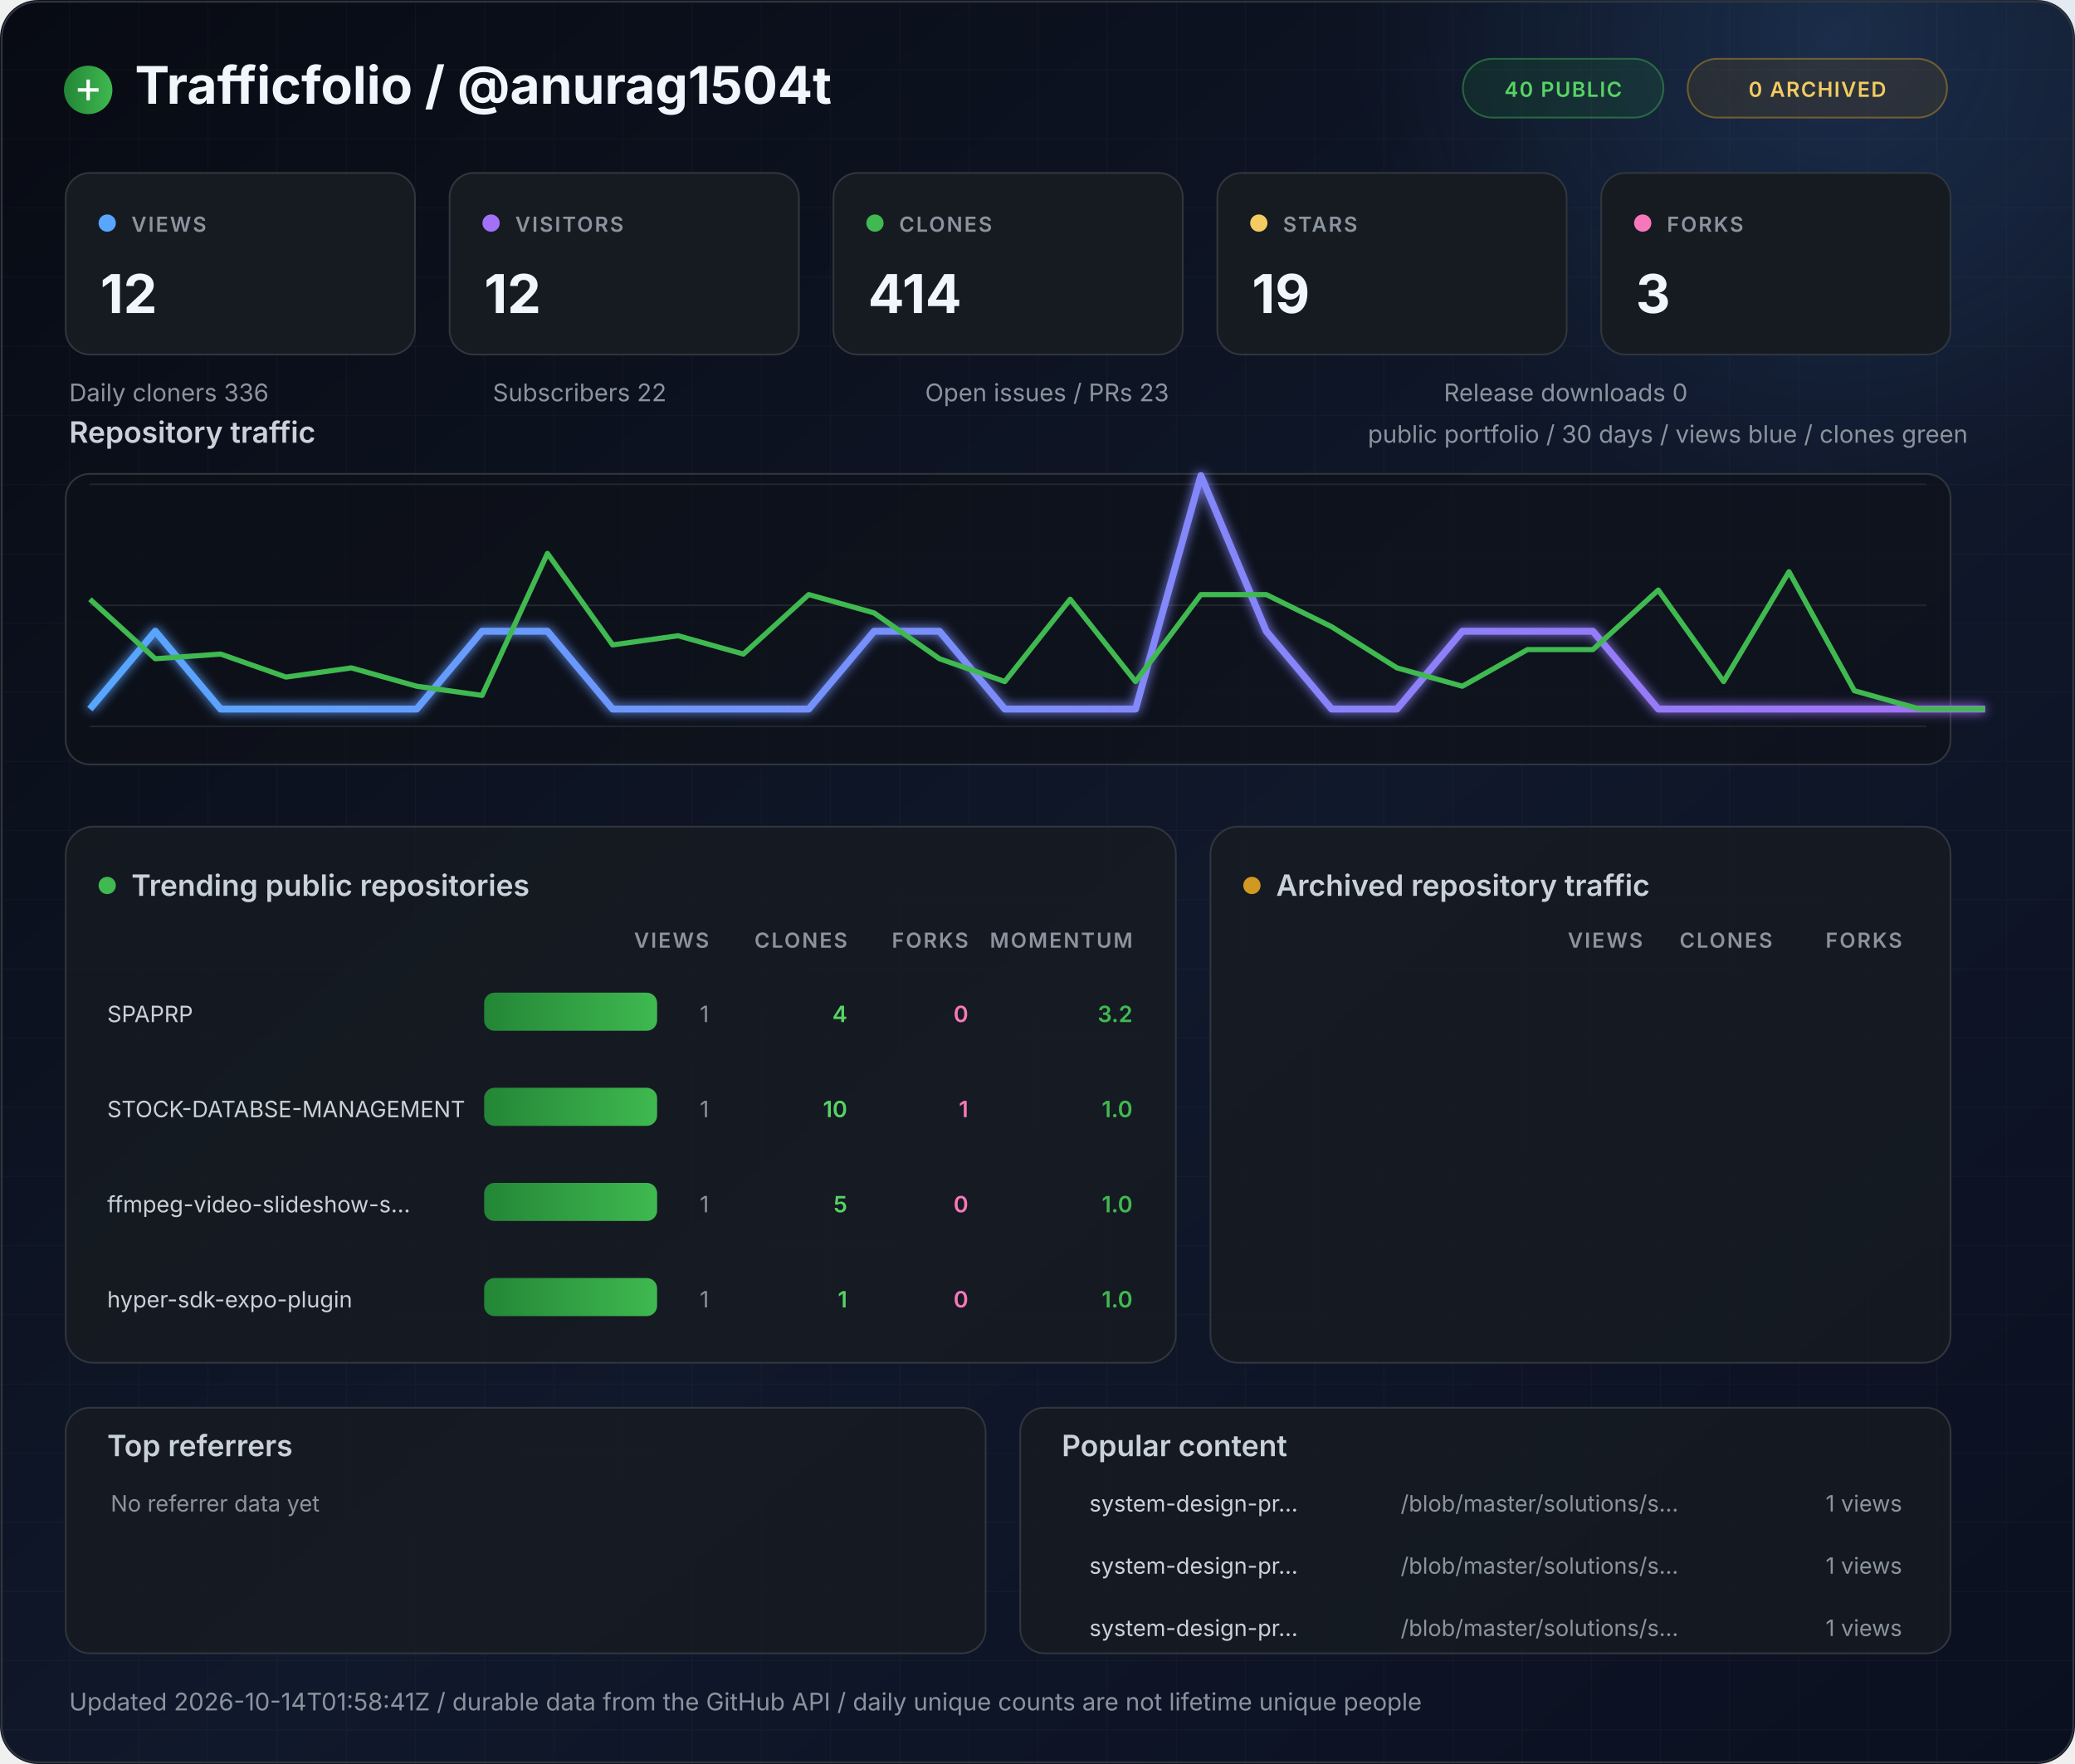
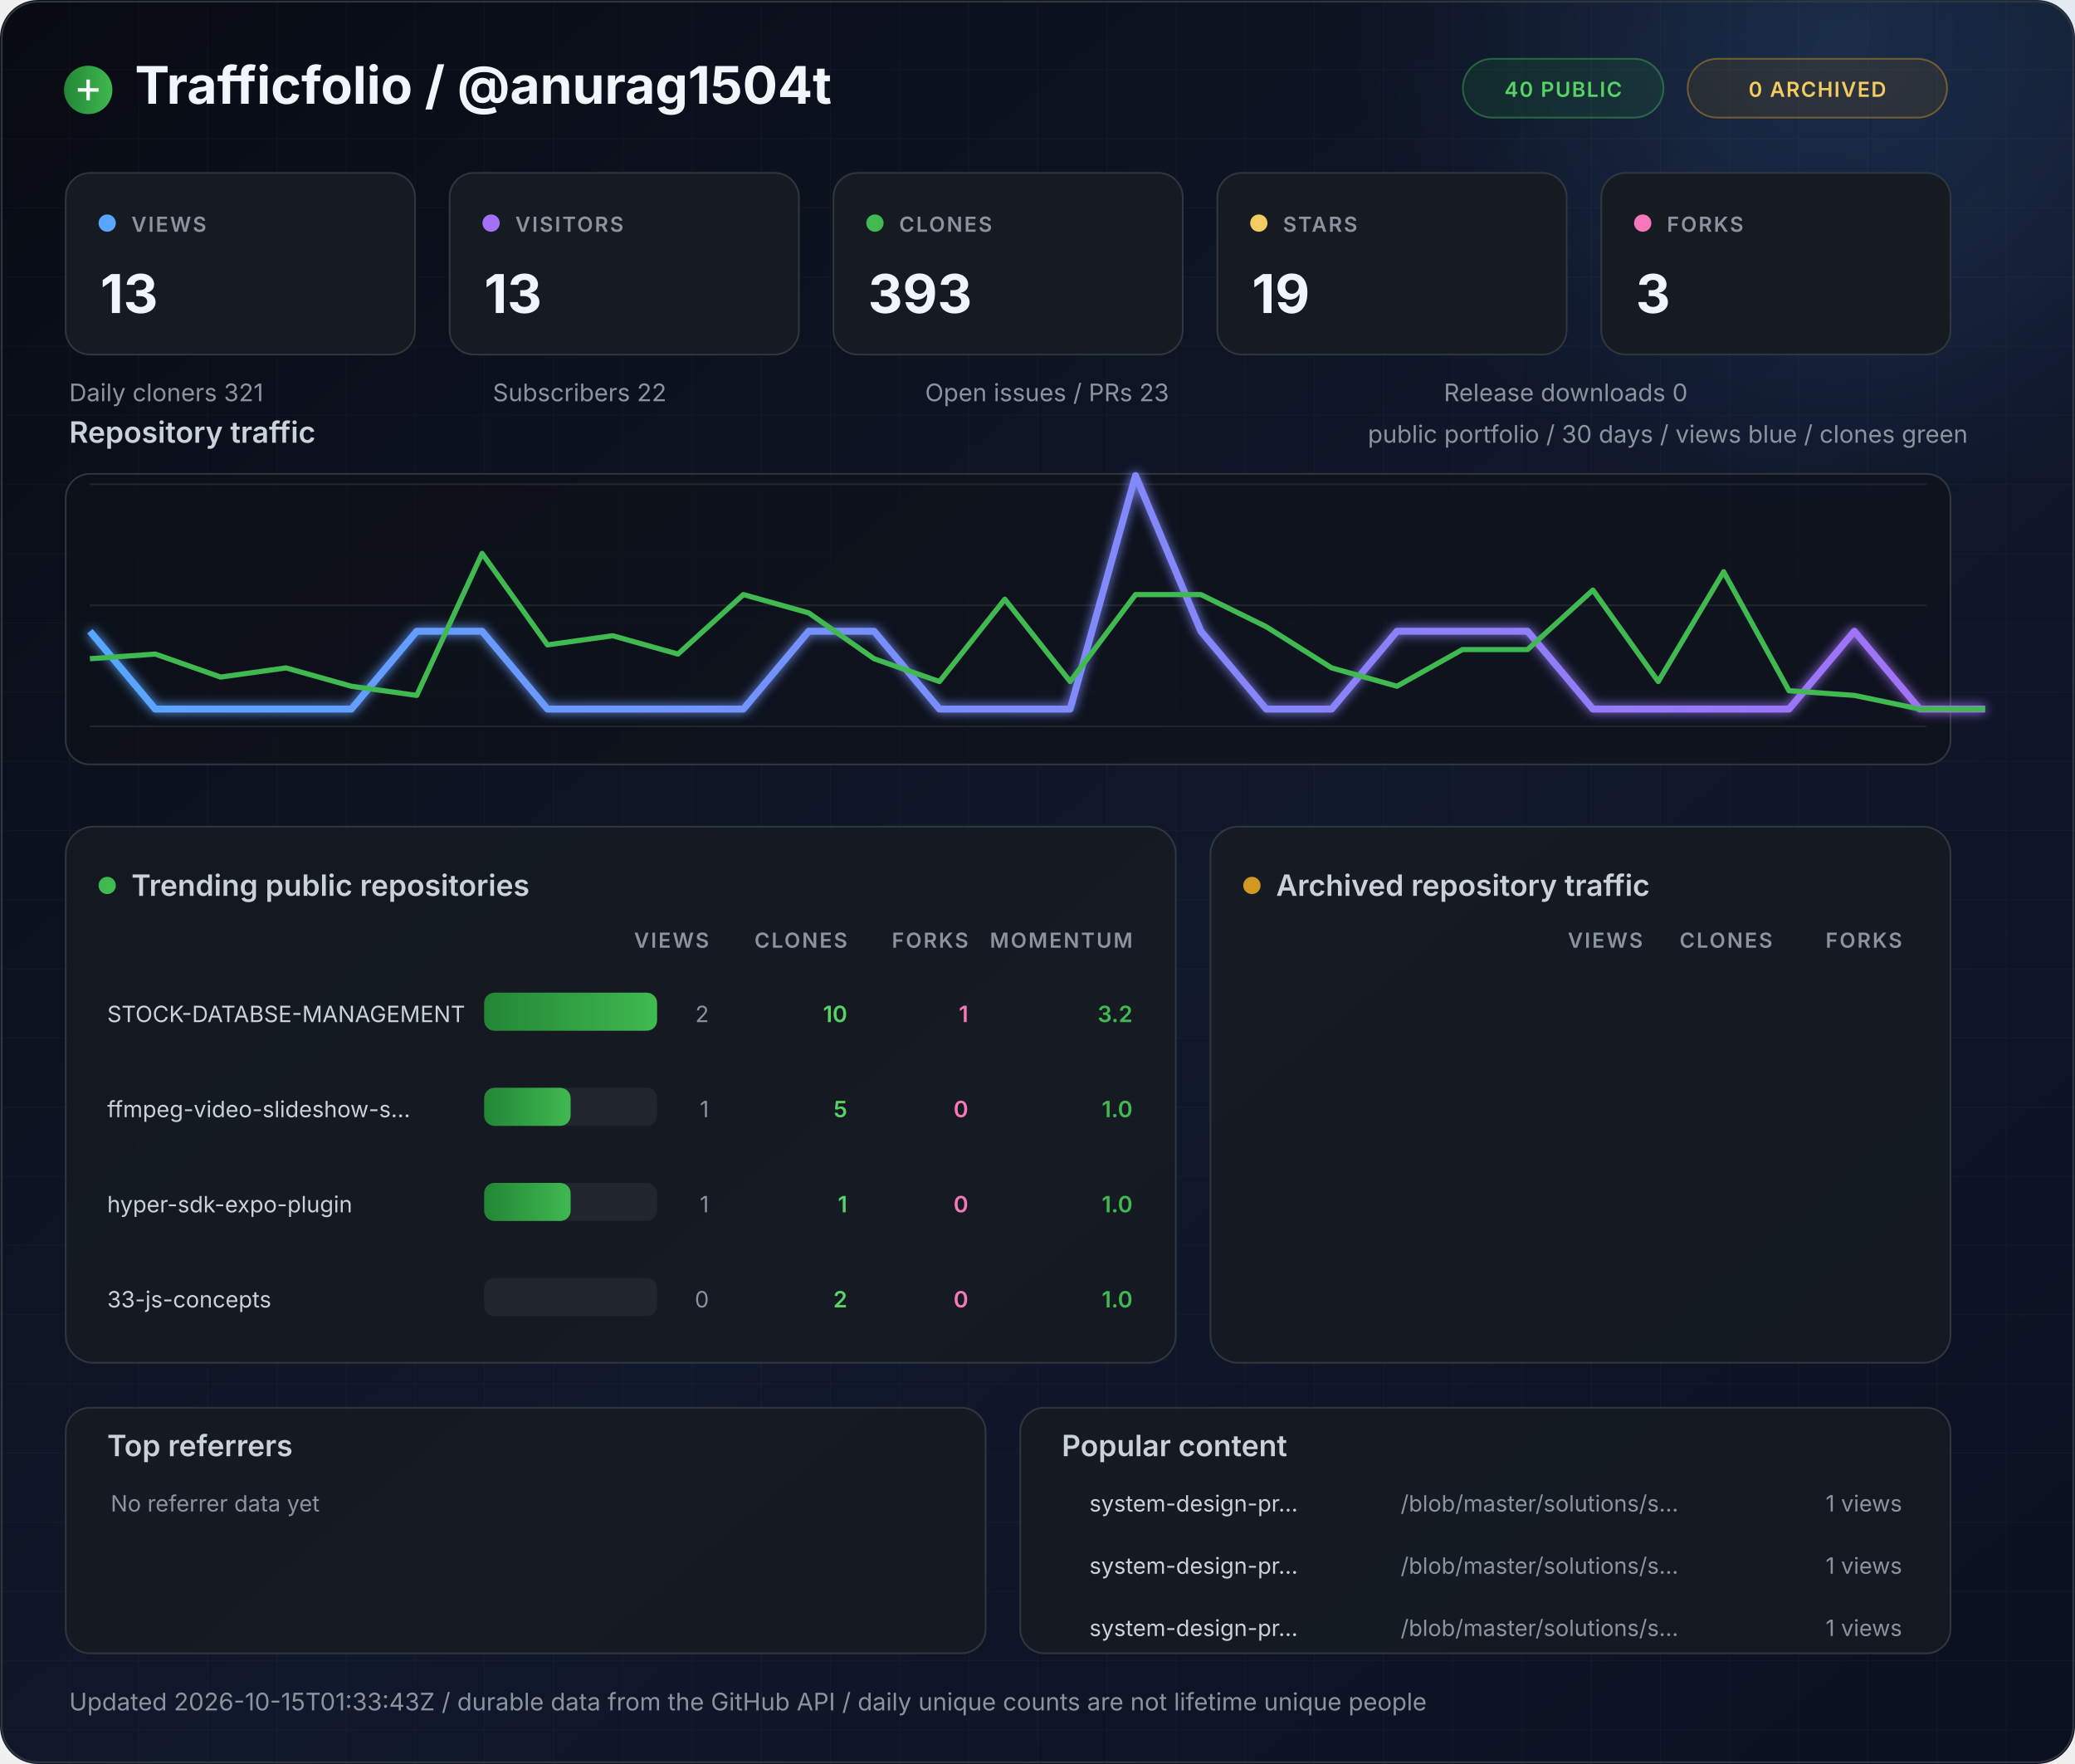
<svg xmlns="http://www.w3.org/2000/svg" width="1200" height="1020" viewBox="0 0 1200 1020" role="img" aria-label="Trafficfolio GitHub analytics dashboard for anurag1504t">
  <defs>
    <linearGradient id="bg" x1="0" y1="0" x2="1" y2="1">
      <stop stop-color="#080b13" />
      <stop offset=".55" stop-color="#10182b" />
      <stop offset="1" stop-color="#0b1020" />
    </linearGradient>
    <linearGradient id="line" x1="0" y1="0" x2="1" y2="0">
      <stop stop-color="#58a6ff" />
      <stop offset="1" stop-color="#a371f7" />
    </linearGradient>
    <linearGradient id="bar" x1="0" y1="0" x2="1" y2="0">
      <stop stop-color="#238636" />
      <stop offset="1" stop-color="#3fb950" />
    </linearGradient>
    <linearGradient id="archiveBar" x1="0" y1="0" x2="1" y2="0">
      <stop stop-color="#9e6a03" />
      <stop offset="1" stop-color="#f2cc60" />
    </linearGradient>
    <radialGradient id="ambient">
      <stop stop-color="#58a6ff" stop-opacity=".16" />
      <stop offset="1" stop-color="#58a6ff" stop-opacity="0" />
    </radialGradient>
    <pattern id="grid" width="40" height="40" patternUnits="userSpaceOnUse">
      <path d="M40 0H0V40" fill="none" stroke="#ffffff" stroke-opacity=".025" />
    </pattern>
    <filter id="glow">
      <feGaussianBlur stdDeviation="3" result="b" />
      <feMerge>
        <feMergeNode in="b" />
        <feMergeNode in="SourceGraphic" />
      </feMerge>
    </filter>
    <style>
    .title{font:750 30px -apple-system,BlinkMacSystemFont,"Segoe UI",sans-serif;fill:#f0f6fc}
    .subtitle{font:14px -apple-system,BlinkMacSystemFont,"Segoe UI",sans-serif;fill:#8b949e}
    .label{font:600 12px -apple-system,BlinkMacSystemFont,"Segoe UI",sans-serif;fill:#8b949e;letter-spacing:1px}
    .metric{font:700 31px -apple-system,BlinkMacSystemFont,"Segoe UI",sans-serif;fill:#f0f6fc}
    .section{font:600 17px -apple-system,BlinkMacSystemFont,"Segoe UI",sans-serif;fill:#c9d1d9}
    .repo,.value,.trend,.archive,.clone,.fork{font:13px -apple-system,BlinkMacSystemFont,"Segoe UI",sans-serif;fill:#c9d1d9}
    .value{fill:#8b949e} .trend{fill:#3fb950;font-weight:600} .archive{fill:#d29922}
    .clone{fill:#56d364;font-weight:600} .fork{fill:#f778ba;font-weight:600}
    .pill{font:600 12px -apple-system,BlinkMacSystemFont,"Segoe UI",sans-serif;letter-spacing:.7px}
  </style>
  </defs>
  <rect width="1200" height="1020" rx="22" fill="url(#bg)" />
  <rect width="1200" height="1020" rx="22" fill="url(#grid)" />
  <circle cx="1060" cy="20" r="280" fill="url(#ambient)" />
  <rect x="1" y="1" width="1198" height="1018" rx="21" fill="none" stroke="#30363d" />
  <circle cx="51" cy="52" r="14" fill="url(#bar)" />
  <path d="M45 52h12M51 46v12" stroke="#fff" stroke-width="2" />
  <text x="78" y="60" class="title">Trafficfolio / @anurag1504t</text>
  <rect x="846" y="34" width="116" height="34" rx="17" fill="#238636" fill-opacity=".16" stroke="#3fb950" stroke-opacity=".45" />
  <text x="904" y="56" text-anchor="middle" class="pill" fill="#56d364">40 PUBLIC</text>
  <rect x="976" y="34" width="150" height="34" rx="17" fill="#9e6a03" fill-opacity=".14" stroke="#d29922" stroke-opacity=".45" />
  <text x="1051" y="56" text-anchor="middle" class="pill" fill="#f2cc60">0 ARCHIVED</text>
  <rect x="38" y="100" width="202" height="105" rx="14" fill="#161b22" stroke="#30363d" />
  <circle cx="62" cy="129" r="5" fill="#58a6ff" />
  <text x="76" y="134" class="label">VIEWS</text>
-   <text x="58" y="181" class="metric">12</text>
+   <text x="58" y="181" class="metric">13</text>
  <rect x="260" y="100" width="202" height="105" rx="14" fill="#161b22" stroke="#30363d" />
  <circle cx="284" cy="129" r="5" fill="#a371f7" />
  <text x="298" y="134" class="label">VISITORS</text>
-   <text x="280" y="181" class="metric">12</text>
+   <text x="280" y="181" class="metric">13</text>
  <rect x="482" y="100" width="202" height="105" rx="14" fill="#161b22" stroke="#30363d" />
  <circle cx="506" cy="129" r="5" fill="#3fb950" />
  <text x="520" y="134" class="label">CLONES</text>
-   <text x="502" y="181" class="metric">414</text>
+   <text x="502" y="181" class="metric">393</text>
  <rect x="704" y="100" width="202" height="105" rx="14" fill="#161b22" stroke="#30363d" />
  <circle cx="728" cy="129" r="5" fill="#f2cc60" />
  <text x="742" y="134" class="label">STARS</text>
  <text x="724" y="181" class="metric">19</text>
  <rect x="926" y="100" width="202" height="105" rx="14" fill="#161b22" stroke="#30363d" />
  <circle cx="950" cy="129" r="5" fill="#f778ba" />
  <text x="964" y="134" class="label">FORKS</text>
  <text x="946" y="181" class="metric">3</text>
-   <text x="40" y="232" class="subtitle">Daily cloners 336</text>
+   <text x="40" y="232" class="subtitle">Daily cloners 321</text>
  <text x="285" y="232" class="subtitle">Subscribers 22</text>
  <text x="535" y="232" class="subtitle">Open issues / PRs 23</text>
  <text x="835" y="232" class="subtitle">Release downloads 0</text>
  <text x="40" y="256" class="section">Repository traffic</text>
  <text x="1138" y="256" text-anchor="end" class="subtitle">public portfolio / 30 days / views blue / clones green</text>
  <rect x="38" y="274" width="1090" height="168" rx="14" fill="#0d1117" fill-opacity=".62" stroke="#30363d" />
  <line x1="52" y1="420" x2="1114" y2="420" stroke="#21262d" />
  <line x1="52" y1="350" x2="1114" y2="350" stroke="#21262d" />
  <line x1="52" y1="280" x2="1114" y2="280" stroke="#21262d" />
-   <polyline points="52.0,410.0 89.8,365.0 127.6,410.0 165.4,410.0 203.2,410.0 241.0,410.0 278.8,365.0 316.6,365.0 354.3,410.0 392.1,410.0 429.9,410.0 467.7,410.0 505.5,365.0 543.3,365.0 581.1,410.0 618.9,410.0 656.7,410.0 694.5,275.0 732.3,365.0 770.1,410.0 807.9,410.0 845.7,365.0 883.4,365.0 921.2,365.0 959.0,410.0 996.8,410.0 1034.6,410.0 1072.4,410.0 1110.2,410.0 1148.0,410.0" fill="none" stroke="url(#line)" stroke-width="4" stroke-linejoin="round" filter="url(#glow)" />
-   <polyline points="52.0,346.5 89.8,380.9 127.6,378.2 165.4,391.5 203.2,386.2 241.0,396.8 278.8,402.1 316.6,320.0 354.3,372.9 392.1,367.6 429.9,378.2 467.7,343.8 505.5,354.4 543.3,380.9 581.1,394.1 618.9,346.5 656.7,394.1 694.5,343.8 732.3,343.8 770.1,362.4 807.9,386.2 845.7,396.8 883.4,375.6 921.2,375.6 959.0,341.2 996.8,394.1 1034.6,330.6 1072.4,399.4 1110.2,410.0 1148.0,410.0" fill="none" stroke="#3fb950" stroke-width="3" stroke-linejoin="round" />
+   <polyline points="52.0,365.0 89.8,410.0 127.6,410.0 165.4,410.0 203.2,410.0 241.0,365.0 278.8,365.0 316.6,410.0 354.3,410.0 392.1,410.0 429.9,410.0 467.7,365.0 505.5,365.0 543.3,410.0 581.1,410.0 618.9,410.0 656.7,275.0 694.5,365.0 732.3,410.0 770.1,410.0 807.9,365.0 845.7,365.0 883.4,365.0 921.2,410.0 959.0,410.0 996.8,410.0 1034.6,410.0 1072.4,365.0 1110.2,410.0 1148.0,410.0" fill="none" stroke="url(#line)" stroke-width="4" stroke-linejoin="round" filter="url(#glow)" />
+   <polyline points="52.0,380.9 89.8,378.2 127.6,391.5 165.4,386.2 203.2,396.8 241.0,402.1 278.8,320.0 316.6,372.9 354.3,367.6 392.1,378.2 429.9,343.8 467.7,354.4 505.5,380.9 543.3,394.1 581.1,346.5 618.9,394.1 656.7,343.8 694.5,343.8 732.3,362.4 770.1,386.2 807.9,396.8 845.7,375.6 883.4,375.6 921.2,341.2 959.0,394.1 996.8,330.6 1034.6,399.4 1072.4,402.1 1110.2,410.0 1148.0,410.0" fill="none" stroke="#3fb950" stroke-width="3" stroke-linejoin="round" />
  <rect x="38" y="478" width="642" height="310" rx="16" fill="#161b22" fill-opacity=".82" stroke="#30363d" />
  <circle cx="62" cy="512" r="5" fill="#3fb950" />
  <text x="76" y="518" class="section">Trending public repositories</text>
  <text x="410" y="548" text-anchor="end" class="label">VIEWS</text>
  <text x="490" y="548" text-anchor="end" class="label">CLONES</text>
  <text x="560" y="548" text-anchor="end" class="label">FORKS</text>
  <text x="655" y="548" text-anchor="end" class="label">MOMENTUM</text>
-   <text x="62" y="591" class="repo">SPAPRP</text>
+   <text x="62" y="591" class="repo">STOCK-DATABSE-MANAGEMENT</text>
  <rect x="280" y="574" width="100" height="22" rx="6" fill="#21262d" />
  <rect x="280" y="574" width="100" height="22" rx="6" fill="url(#bar)" />
-   <text x="410" y="591" text-anchor="end" class="value">1</text>
-   <text x="490" y="591" text-anchor="end" class="clone">4</text>
-   <text x="560" y="591" text-anchor="end" class="fork">0</text>
+   <text x="410" y="591" text-anchor="end" class="value">2</text>
+   <text x="490" y="591" text-anchor="end" class="clone">10</text>
+   <text x="560" y="591" text-anchor="end" class="fork">1</text>
  <text x="655" y="591" text-anchor="end" class="trend">3.2</text>
-   <text x="62" y="646" class="repo">STOCK-DATABSE-MANAGEMENT</text>
+   <text x="62" y="646" class="repo">ffmpeg-video-slideshow-s...</text>
  <rect x="280" y="629" width="100" height="22" rx="6" fill="#21262d" />
-   <rect x="280" y="629" width="100" height="22" rx="6" fill="url(#bar)" />
+   <rect x="280" y="629" width="50" height="22" rx="6" fill="url(#bar)" />
  <text x="410" y="646" text-anchor="end" class="value">1</text>
-   <text x="490" y="646" text-anchor="end" class="clone">10</text>
-   <text x="560" y="646" text-anchor="end" class="fork">1</text>
+   <text x="490" y="646" text-anchor="end" class="clone">5</text>
+   <text x="560" y="646" text-anchor="end" class="fork">0</text>
  <text x="655" y="646" text-anchor="end" class="trend">1.0</text>
-   <text x="62" y="701" class="repo">ffmpeg-video-slideshow-s...</text>
+   <text x="62" y="701" class="repo">hyper-sdk-expo-plugin</text>
  <rect x="280" y="684" width="100" height="22" rx="6" fill="#21262d" />
-   <rect x="280" y="684" width="100" height="22" rx="6" fill="url(#bar)" />
+   <rect x="280" y="684" width="50" height="22" rx="6" fill="url(#bar)" />
  <text x="410" y="701" text-anchor="end" class="value">1</text>
-   <text x="490" y="701" text-anchor="end" class="clone">5</text>
+   <text x="490" y="701" text-anchor="end" class="clone">1</text>
  <text x="560" y="701" text-anchor="end" class="fork">0</text>
  <text x="655" y="701" text-anchor="end" class="trend">1.0</text>
-   <text x="62" y="756" class="repo">hyper-sdk-expo-plugin</text>
+   <text x="62" y="756" class="repo">33-js-concepts</text>
  <rect x="280" y="739" width="100" height="22" rx="6" fill="#21262d" />
-   <rect x="280" y="739" width="100" height="22" rx="6" fill="url(#bar)" />
-   <text x="410" y="756" text-anchor="end" class="value">1</text>
-   <text x="490" y="756" text-anchor="end" class="clone">1</text>
+   <rect x="280" y="739" width="0" height="22" rx="6" fill="url(#bar)" />
+   <text x="410" y="756" text-anchor="end" class="value">0</text>
+   <text x="490" y="756" text-anchor="end" class="clone">2</text>
  <text x="560" y="756" text-anchor="end" class="fork">0</text>
  <text x="655" y="756" text-anchor="end" class="trend">1.0</text>
  <rect x="700" y="478" width="428" height="310" rx="16" fill="#161b22" fill-opacity=".82" stroke="#30363d" />
  <circle cx="724" cy="512" r="5" fill="#d29922" />
  <text x="738" y="518" class="section">Archived repository traffic</text>
  <text x="950" y="548" text-anchor="end" class="label">VIEWS</text>
  <text x="1025" y="548" text-anchor="end" class="label">CLONES</text>
  <text x="1100" y="548" text-anchor="end" class="label">FORKS</text>
  <rect x="38" y="814" width="532" height="142" rx="14" fill="#161b22" fill-opacity=".82" stroke="#30363d" />
  <text x="62" y="842" class="section">Top referrers</text>
  <text x="64" y="874" class="value">No referrer data yet</text>
  <rect x="590" y="814" width="538" height="142" rx="14" fill="#161b22" fill-opacity=".82" stroke="#30363d" />
  <text x="614" y="842" class="section">Popular content</text>
  <text x="630" y="874" class="repo">system-design-pr...</text>
  <text x="810" y="874" class="value">/blob/master/solutions/s...</text>
  <text x="1100" y="874" text-anchor="end" class="value">1 views</text>
  <text x="630" y="910" class="repo">system-design-pr...</text>
  <text x="810" y="910" class="value">/blob/master/solutions/s...</text>
  <text x="1100" y="910" text-anchor="end" class="value">1 views</text>
  <text x="630" y="946" class="repo">system-design-pr...</text>
  <text x="810" y="946" class="value">/blob/master/solutions/s...</text>
  <text x="1100" y="946" text-anchor="end" class="value">1 views</text>
-   <text x="40" y="989" class="subtitle">Updated 2026-10-14T01:58:41Z / durable data from the GitHub API / daily unique counts are not lifetime unique people</text>
+   <text x="40" y="989" class="subtitle">Updated 2026-10-15T01:33:43Z / durable data from the GitHub API / daily unique counts are not lifetime unique people</text>
</svg>
